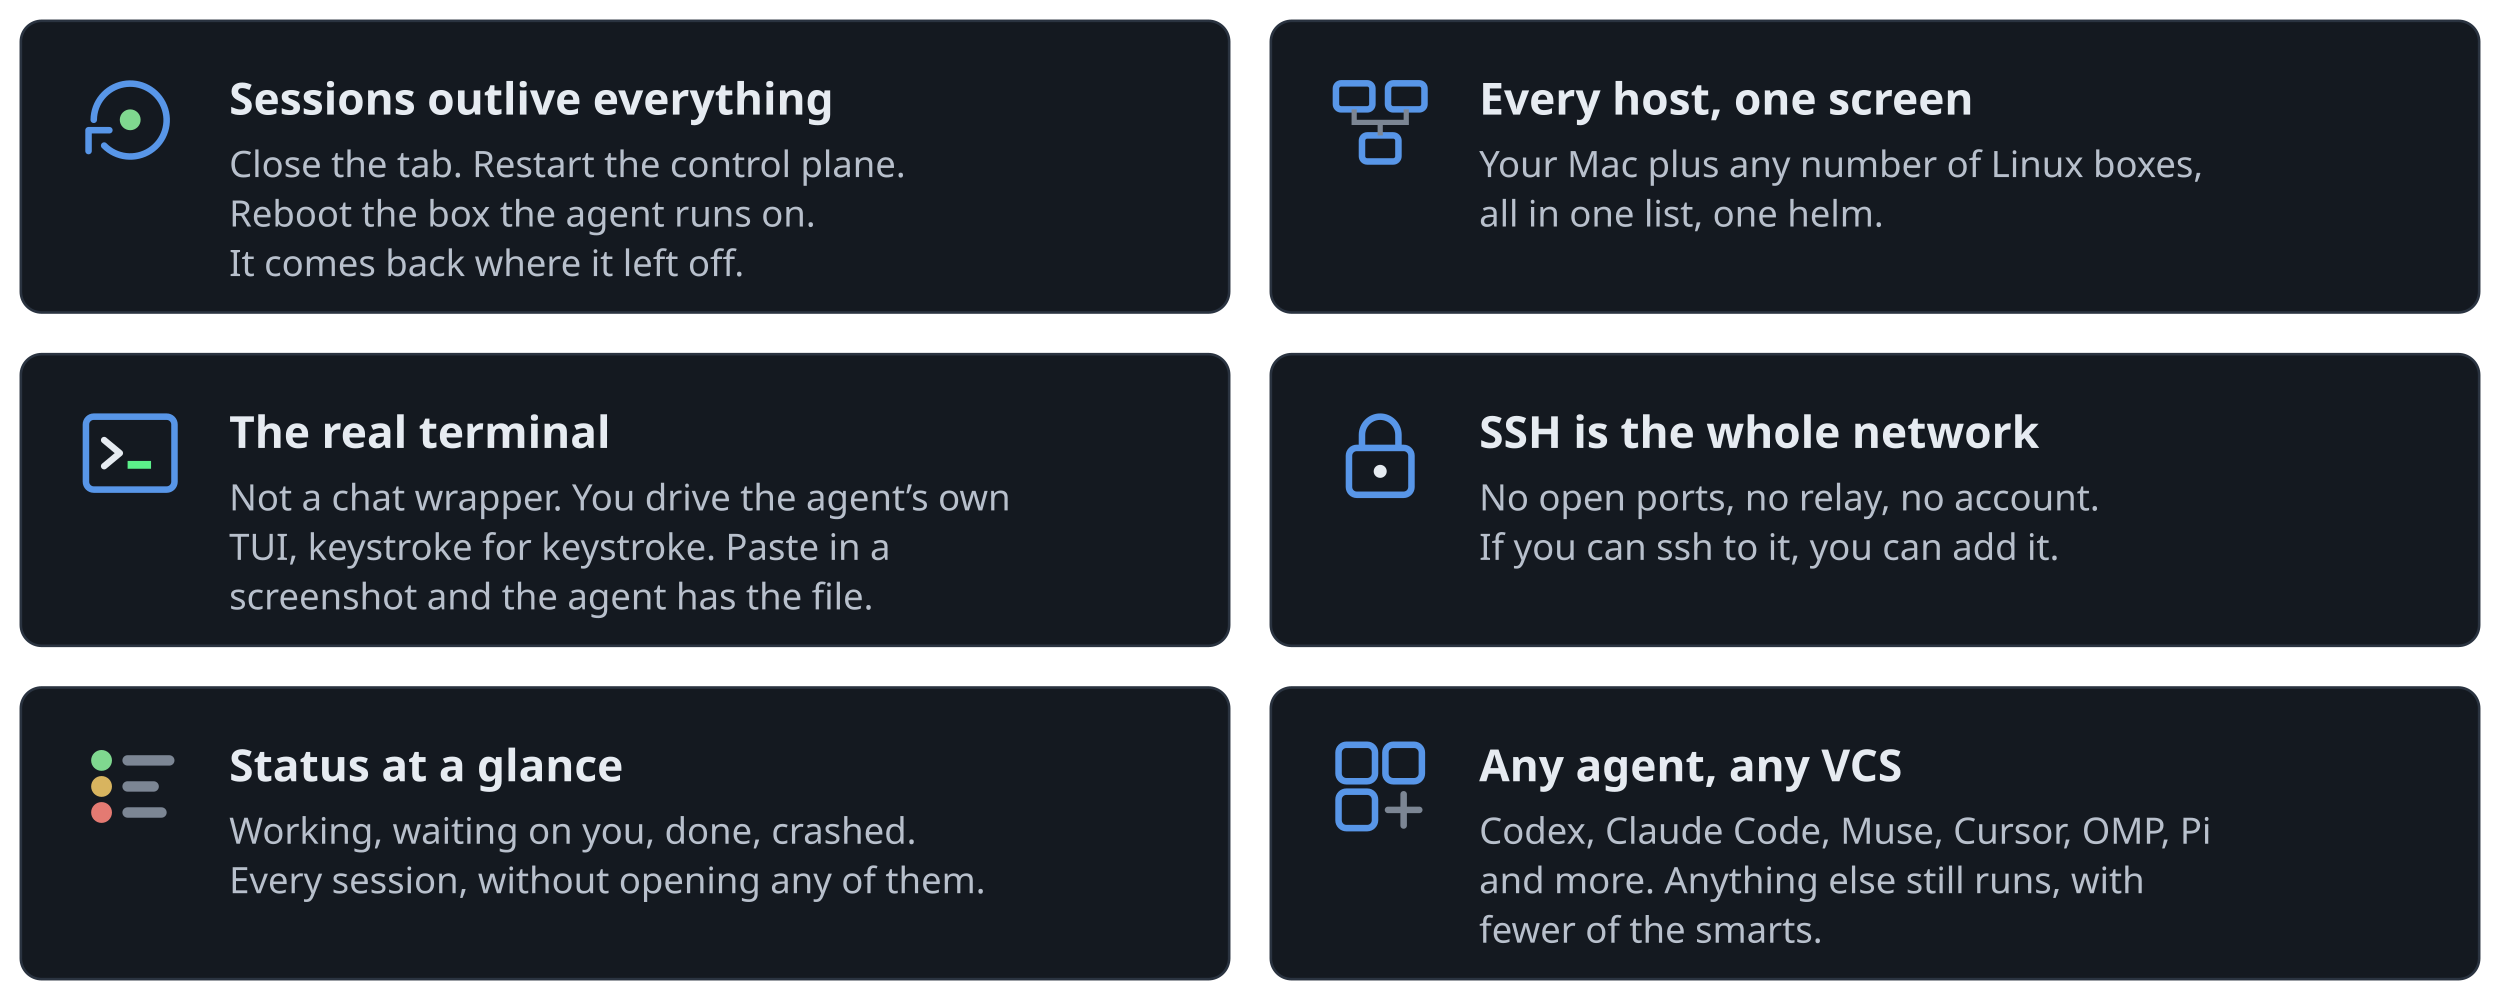
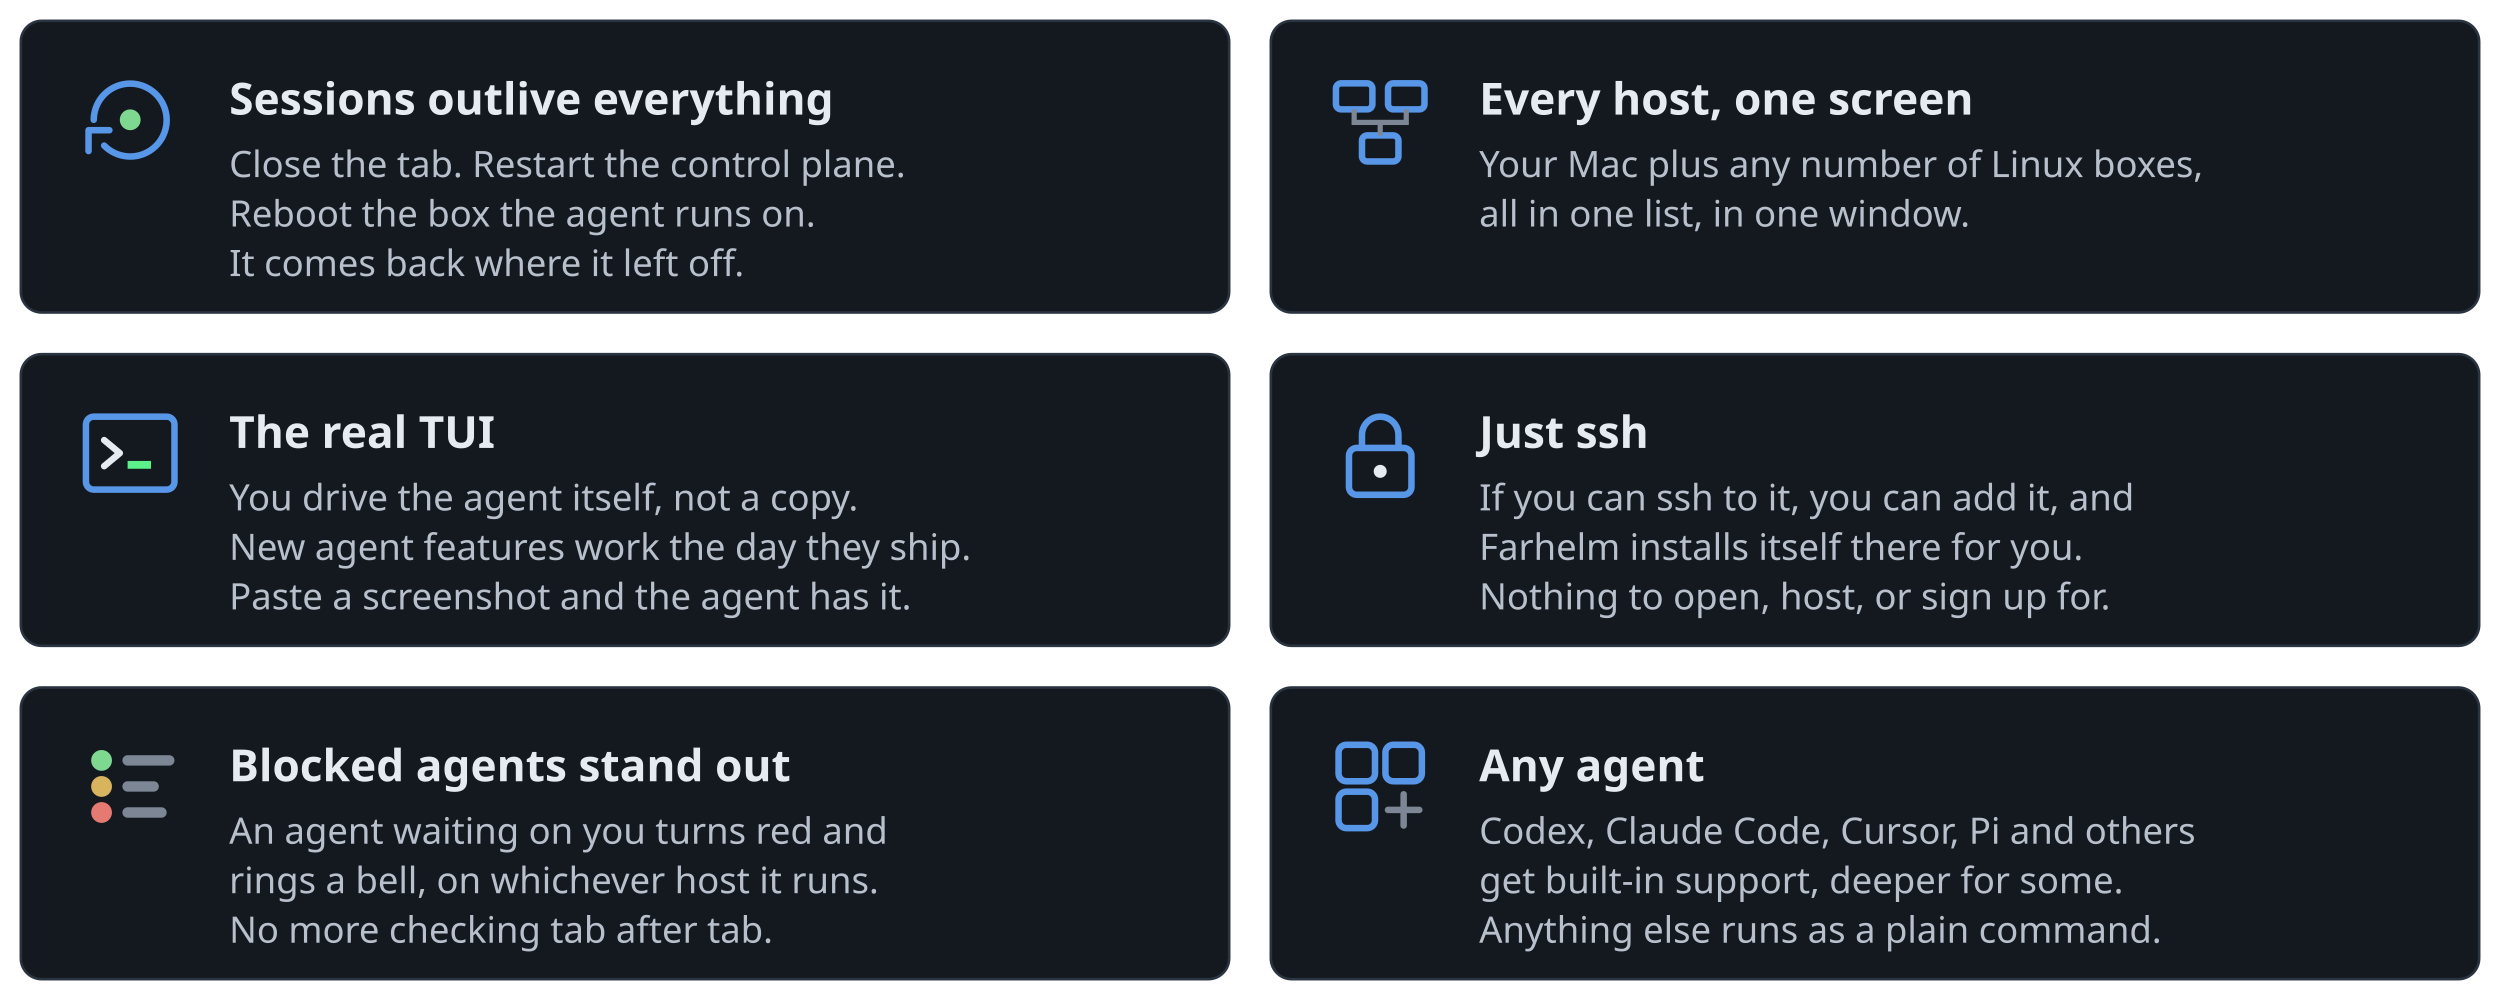
- <svg xmlns="http://www.w3.org/2000/svg" viewBox="0 0 960 384" width="960" role="img" aria-label="What Farhelm gives you: durable sessions, every host on one screen, the real terminal, SSH as the only network, status at a glance, any agent">
+ <svg xmlns="http://www.w3.org/2000/svg" viewBox="0 0 960 384" width="960" role="img" aria-label="What Farhelm gives you: durable sessions, every host on one screen, the agent's own TUI, nothing but ssh, blocked agents that stand out, any agent">
  <g transform="translate(0 0)">
    <rect x="8" y="8" width="464" height="112" rx="8" fill="#141920" stroke="#2a3340" />
    <g transform="translate(30 26)">
      <path d="M6 20a14 14 0 1 1 4 9.9" fill="none" stroke="#5896e8" stroke-width="2.5" stroke-linecap="round" />
      <path d="M4 32v-8h8" fill="none" stroke="#5896e8" stroke-width="2.5" stroke-linecap="round" stroke-linejoin="round" />
      <circle cx="20" cy="20" r="4" fill="#7fd88f" />
    </g>
    <text x="88" y="44" font-family="-apple-system, BlinkMacSystemFont, 'Segoe UI', 'Noto Sans', Helvetica, Arial, sans-serif" font-size="17" font-weight="600" fill="#e6ebf1">Sessions outlive everything</text>
    <text font-family="-apple-system, BlinkMacSystemFont, 'Segoe UI', 'Noto Sans', Helvetica, Arial, sans-serif" font-size="14" fill="#b8c0cc">
      <tspan x="88" y="68">Close the tab. Restart the control plane.</tspan>
      <tspan x="88" y="87">Reboot the box the agent runs on.</tspan>
      <tspan x="88" y="106">It comes back where it left off.</tspan>
    </text>
  </g>
  <g transform="translate(480 0)">
    <rect x="8" y="8" width="464" height="112" rx="8" fill="#141920" stroke="#2a3340" />
    <g transform="translate(30 26)">
      <rect x="3" y="6" width="14" height="10" rx="2" fill="none" stroke="#5896e8" stroke-width="2.5" />
      <rect x="23" y="6" width="14" height="10" rx="2" fill="none" stroke="#5896e8" stroke-width="2.5" />
      <rect x="13" y="26" width="14" height="10" rx="2" fill="none" stroke="#5896e8" stroke-width="2.5" />
      <path d="M10 16v5h20v-5M20 21v5" fill="none" stroke="#7c8694" stroke-width="2" />
    </g>
    <text x="88" y="44" font-family="-apple-system, BlinkMacSystemFont, 'Segoe UI', 'Noto Sans', Helvetica, Arial, sans-serif" font-size="17" font-weight="600" fill="#e6ebf1">Every host, one screen</text>
    <text font-family="-apple-system, BlinkMacSystemFont, 'Segoe UI', 'Noto Sans', Helvetica, Arial, sans-serif" font-size="14" fill="#b8c0cc">
      <tspan x="88" y="68">Your Mac plus any number of Linux boxes,</tspan>
-       <tspan x="88" y="87">all in one list, one helm.</tspan>
+       <tspan x="88" y="87">all in one list, in one window.</tspan>
    </text>
  </g>
  <g transform="translate(0 128)">
    <rect x="8" y="8" width="464" height="112" rx="8" fill="#141920" stroke="#2a3340" />
    <g transform="translate(30 26)">
      <rect x="3" y="6" width="34" height="28" rx="3" fill="none" stroke="#5896e8" stroke-width="2.5" />
      <path d="M10 15l6 5-6 5" fill="none" stroke="#e6ebf1" stroke-width="2.5" stroke-linecap="round" stroke-linejoin="round" />
      <rect x="19" y="23" width="9" height="3" fill="#5CF08A" />
    </g>
-     <text x="88" y="44" font-family="-apple-system, BlinkMacSystemFont, 'Segoe UI', 'Noto Sans', Helvetica, Arial, sans-serif" font-size="17" font-weight="600" fill="#e6ebf1">The real terminal</text>
+     <text x="88" y="44" font-family="-apple-system, BlinkMacSystemFont, 'Segoe UI', 'Noto Sans', Helvetica, Arial, sans-serif" font-size="17" font-weight="600" fill="#e6ebf1">The real TUI</text>
    <text font-family="-apple-system, BlinkMacSystemFont, 'Segoe UI', 'Noto Sans', Helvetica, Arial, sans-serif" font-size="14" fill="#b8c0cc">
-       <tspan x="88" y="68">Not a chat wrapper. You drive the agent’s own</tspan>
-       <tspan x="88" y="87">TUI, keystroke for keystroke. Paste in a</tspan>
-       <tspan x="88" y="106">screenshot and the agent has the file.</tspan>
+       <tspan x="88" y="68">You drive the agent itself, not a copy.</tspan>
+       <tspan x="88" y="87">New agent features work the day they ship.</tspan>
+       <tspan x="88" y="106">Paste a screenshot and the agent has it.</tspan>
    </text>
  </g>
  <g transform="translate(480 128)">
    <rect x="8" y="8" width="464" height="112" rx="8" fill="#141920" stroke="#2a3340" />
    <g transform="translate(30 26)">
      <rect x="8" y="18" width="24" height="18" rx="3" fill="none" stroke="#5896e8" stroke-width="2.5" />
      <path d="M13 18v-5a7 7 0 0 1 14 0v5" fill="none" stroke="#5896e8" stroke-width="2.5" />
      <circle cx="20" cy="27" r="2.5" fill="#e6ebf1" />
    </g>
-     <text x="88" y="44" font-family="-apple-system, BlinkMacSystemFont, 'Segoe UI', 'Noto Sans', Helvetica, Arial, sans-serif" font-size="17" font-weight="600" fill="#e6ebf1">SSH is the whole network</text>
+     <text x="88" y="44" font-family="-apple-system, BlinkMacSystemFont, 'Segoe UI', 'Noto Sans', Helvetica, Arial, sans-serif" font-size="17" font-weight="600" fill="#e6ebf1">Just ssh</text>
    <text font-family="-apple-system, BlinkMacSystemFont, 'Segoe UI', 'Noto Sans', Helvetica, Arial, sans-serif" font-size="14" fill="#b8c0cc">
-       <tspan x="88" y="68">No open ports, no relay, no account.</tspan>
-       <tspan x="88" y="87">If you can ssh to it, you can add it.</tspan>
+       <tspan x="88" y="68">If you can ssh to it, you can add it, and</tspan>
+       <tspan x="88" y="87">Farhelm installs itself there for you.</tspan>
+       <tspan x="88" y="106">Nothing to open, host, or sign up for.</tspan>
    </text>
  </g>
  <g transform="translate(0 256)">
    <rect x="8" y="8" width="464" height="112" rx="8" fill="#141920" stroke="#2a3340" />
    <g transform="translate(30 26)">
      <circle cx="9" cy="10" r="4" fill="#7fd88f" />
      <rect x="17" y="8" width="20" height="4" rx="2" fill="#7c8694" />
      <circle cx="9" cy="20" r="4" fill="#d8b45f" />
      <rect x="17" y="18" width="14" height="4" rx="2" fill="#7c8694" />
      <circle cx="9" cy="30" r="4" fill="#e47a72" />
      <rect x="17" y="28" width="17" height="4" rx="2" fill="#7c8694" />
    </g>
-     <text x="88" y="44" font-family="-apple-system, BlinkMacSystemFont, 'Segoe UI', 'Noto Sans', Helvetica, Arial, sans-serif" font-size="17" font-weight="600" fill="#e6ebf1">Status at a glance</text>
+     <text x="88" y="44" font-family="-apple-system, BlinkMacSystemFont, 'Segoe UI', 'Noto Sans', Helvetica, Arial, sans-serif" font-size="17" font-weight="600" fill="#e6ebf1">Blocked agents stand out</text>
    <text font-family="-apple-system, BlinkMacSystemFont, 'Segoe UI', 'Noto Sans', Helvetica, Arial, sans-serif" font-size="14" fill="#b8c0cc">
-       <tspan x="88" y="68">Working, waiting on you, done, crashed.</tspan>
-       <tspan x="88" y="87">Every session, without opening any of them.</tspan>
+       <tspan x="88" y="68">An agent waiting on you turns red and</tspan>
+       <tspan x="88" y="87">rings a bell, on whichever host it runs.</tspan>
+       <tspan x="88" y="106">No more checking tab after tab.</tspan>
    </text>
  </g>
  <g transform="translate(480 256)">
    <rect x="8" y="8" width="464" height="112" rx="8" fill="#141920" stroke="#2a3340" />
    <g transform="translate(30 26)">
      <rect x="4" y="4" width="14" height="14" rx="3" fill="none" stroke="#5896e8" stroke-width="2.5" />
      <rect x="22" y="4" width="14" height="14" rx="3" fill="none" stroke="#5896e8" stroke-width="2.5" />
      <rect x="4" y="22" width="14" height="14" rx="3" fill="none" stroke="#5896e8" stroke-width="2.5" />
      <path d="M29 23v12M23 29h12" fill="none" stroke="#7c8694" stroke-width="2.5" stroke-linecap="round" />
    </g>
-     <text x="88" y="44" font-family="-apple-system, BlinkMacSystemFont, 'Segoe UI', 'Noto Sans', Helvetica, Arial, sans-serif" font-size="17" font-weight="600" fill="#e6ebf1">Any agent, any VCS</text>
+     <text x="88" y="44" font-family="-apple-system, BlinkMacSystemFont, 'Segoe UI', 'Noto Sans', Helvetica, Arial, sans-serif" font-size="17" font-weight="600" fill="#e6ebf1">Any agent</text>
    <text font-family="-apple-system, BlinkMacSystemFont, 'Segoe UI', 'Noto Sans', Helvetica, Arial, sans-serif" font-size="14" fill="#b8c0cc">
-       <tspan x="88" y="68">Codex, Claude Code, Muse, Cursor, OMP, Pi</tspan>
-       <tspan x="88" y="87">and more. Anything else still runs, with</tspan>
-       <tspan x="88" y="106">fewer of the smarts.</tspan>
+       <tspan x="88" y="68">Codex, Claude Code, Cursor, Pi and others</tspan>
+       <tspan x="88" y="87">get built-in support, deeper for some.</tspan>
+       <tspan x="88" y="106">Anything else runs as a plain command.</tspan>
    </text>
  </g>
</svg>
